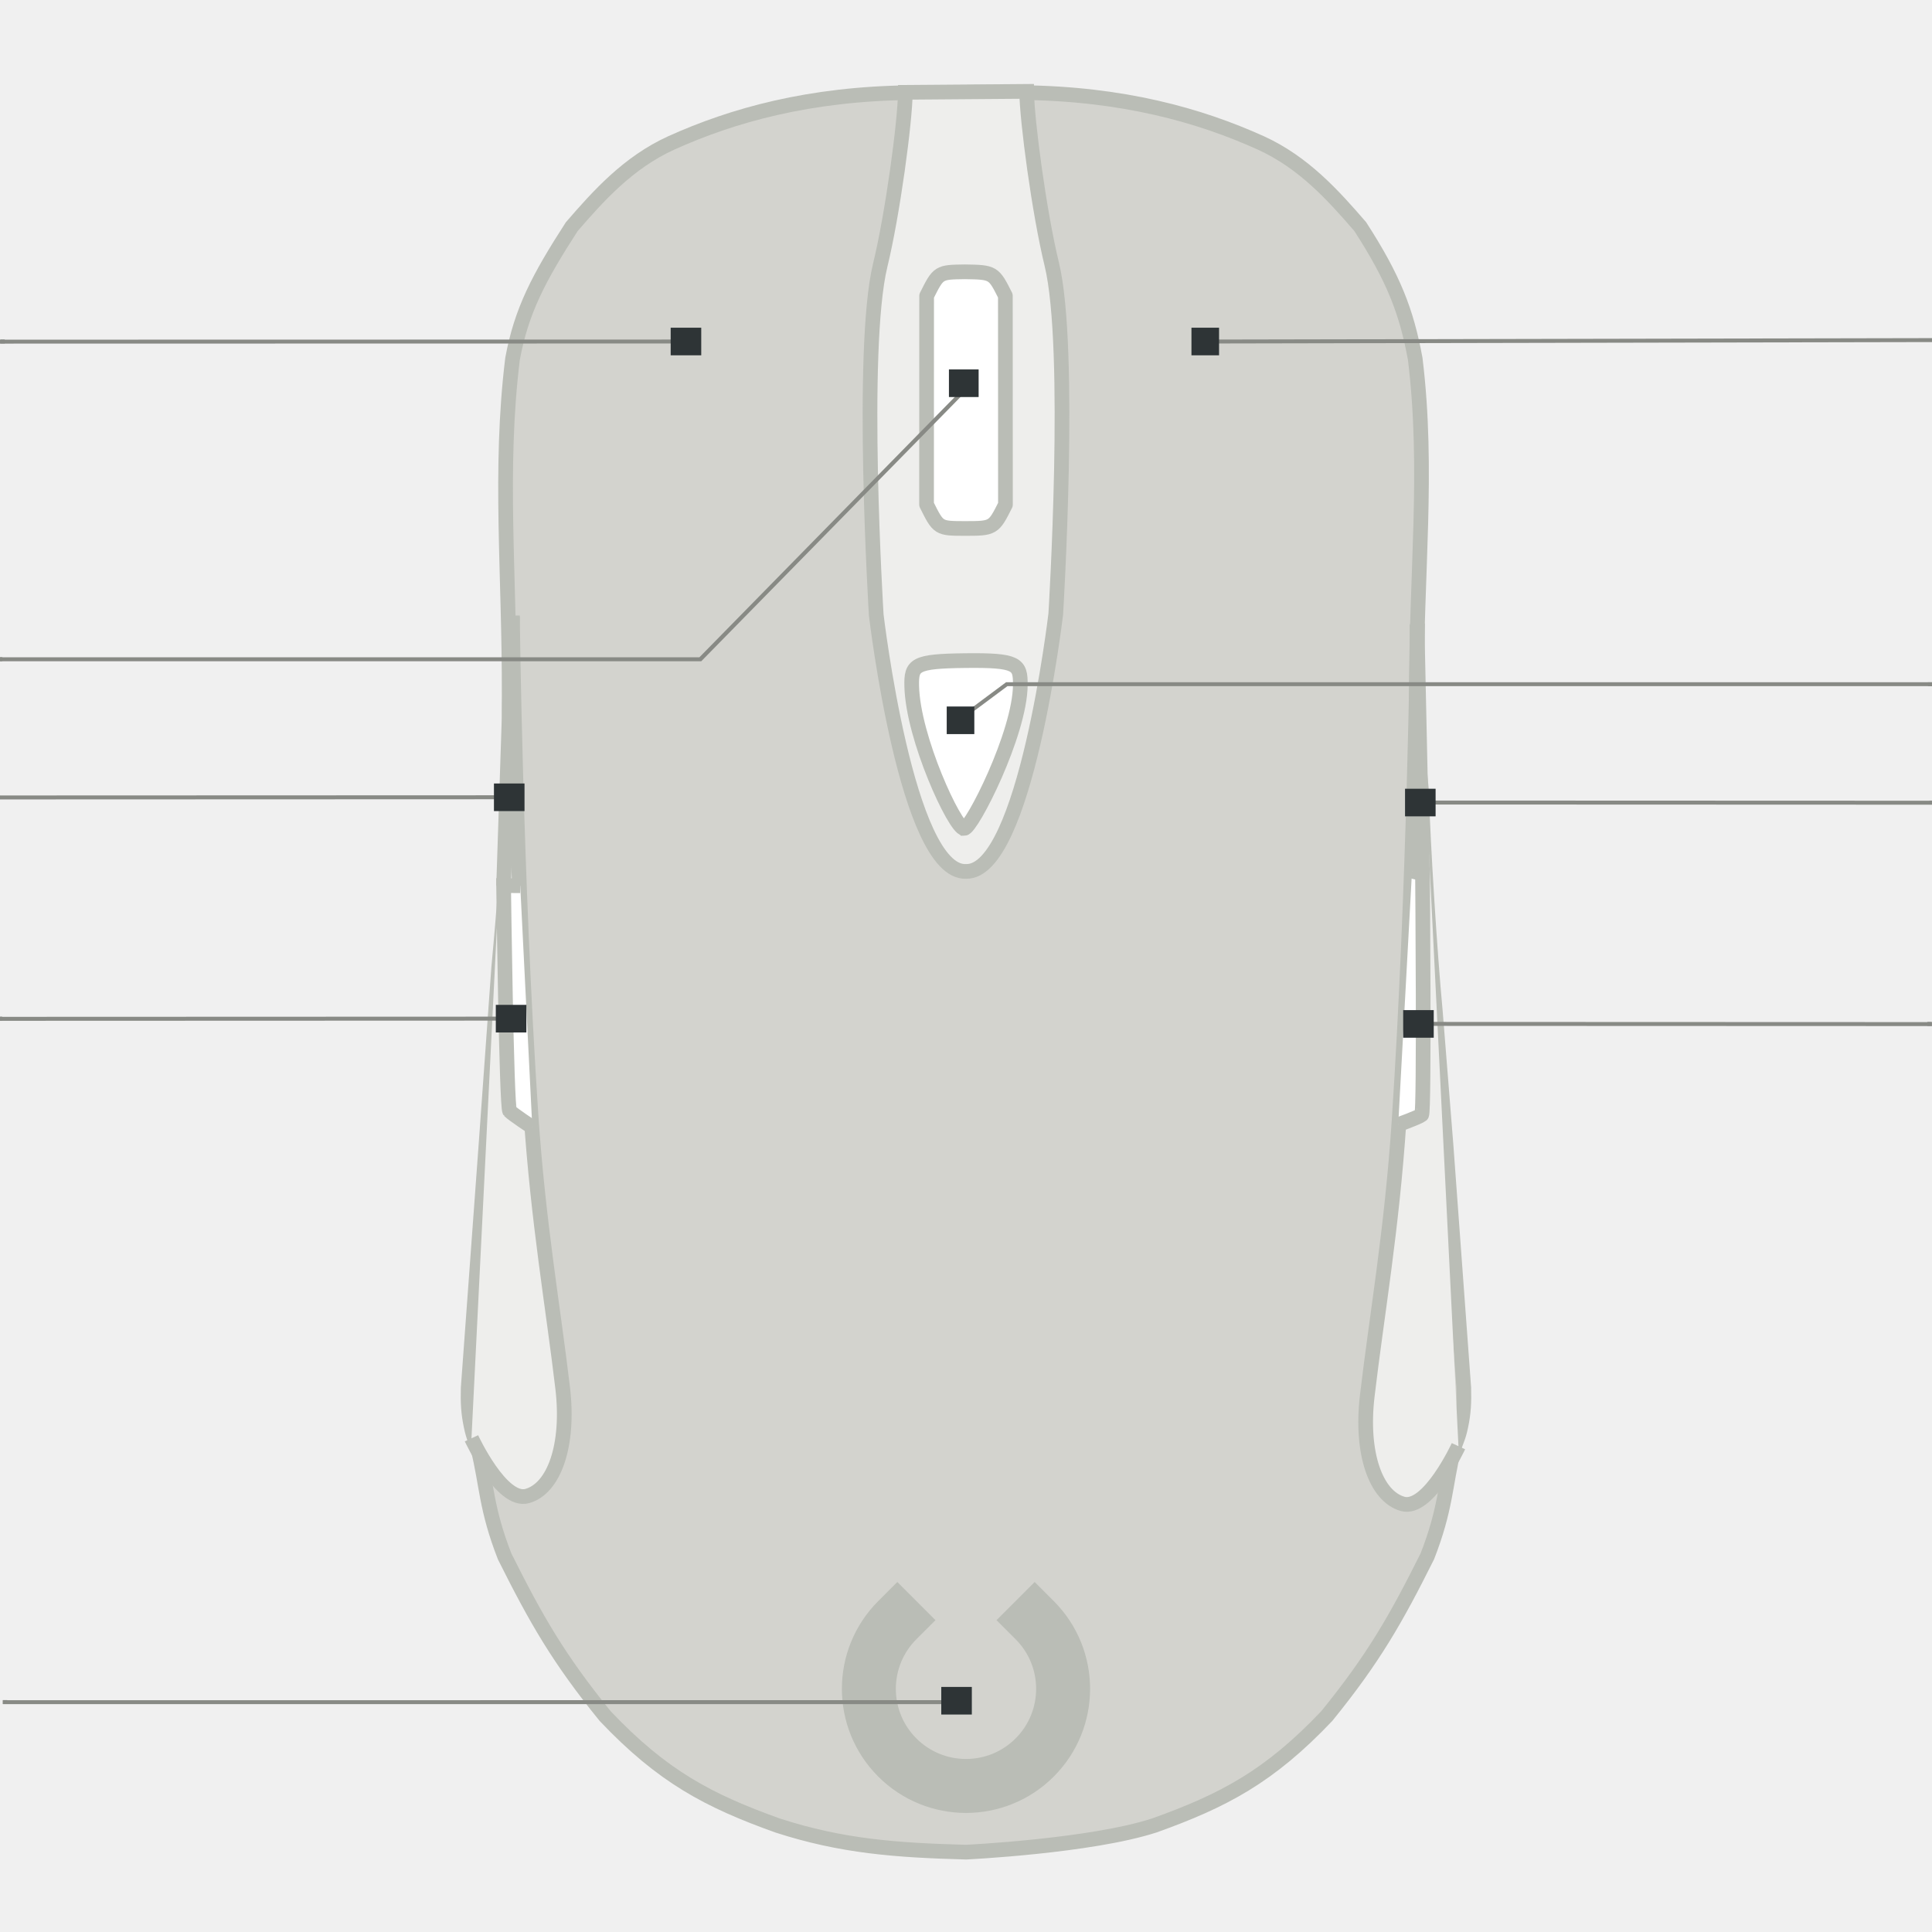
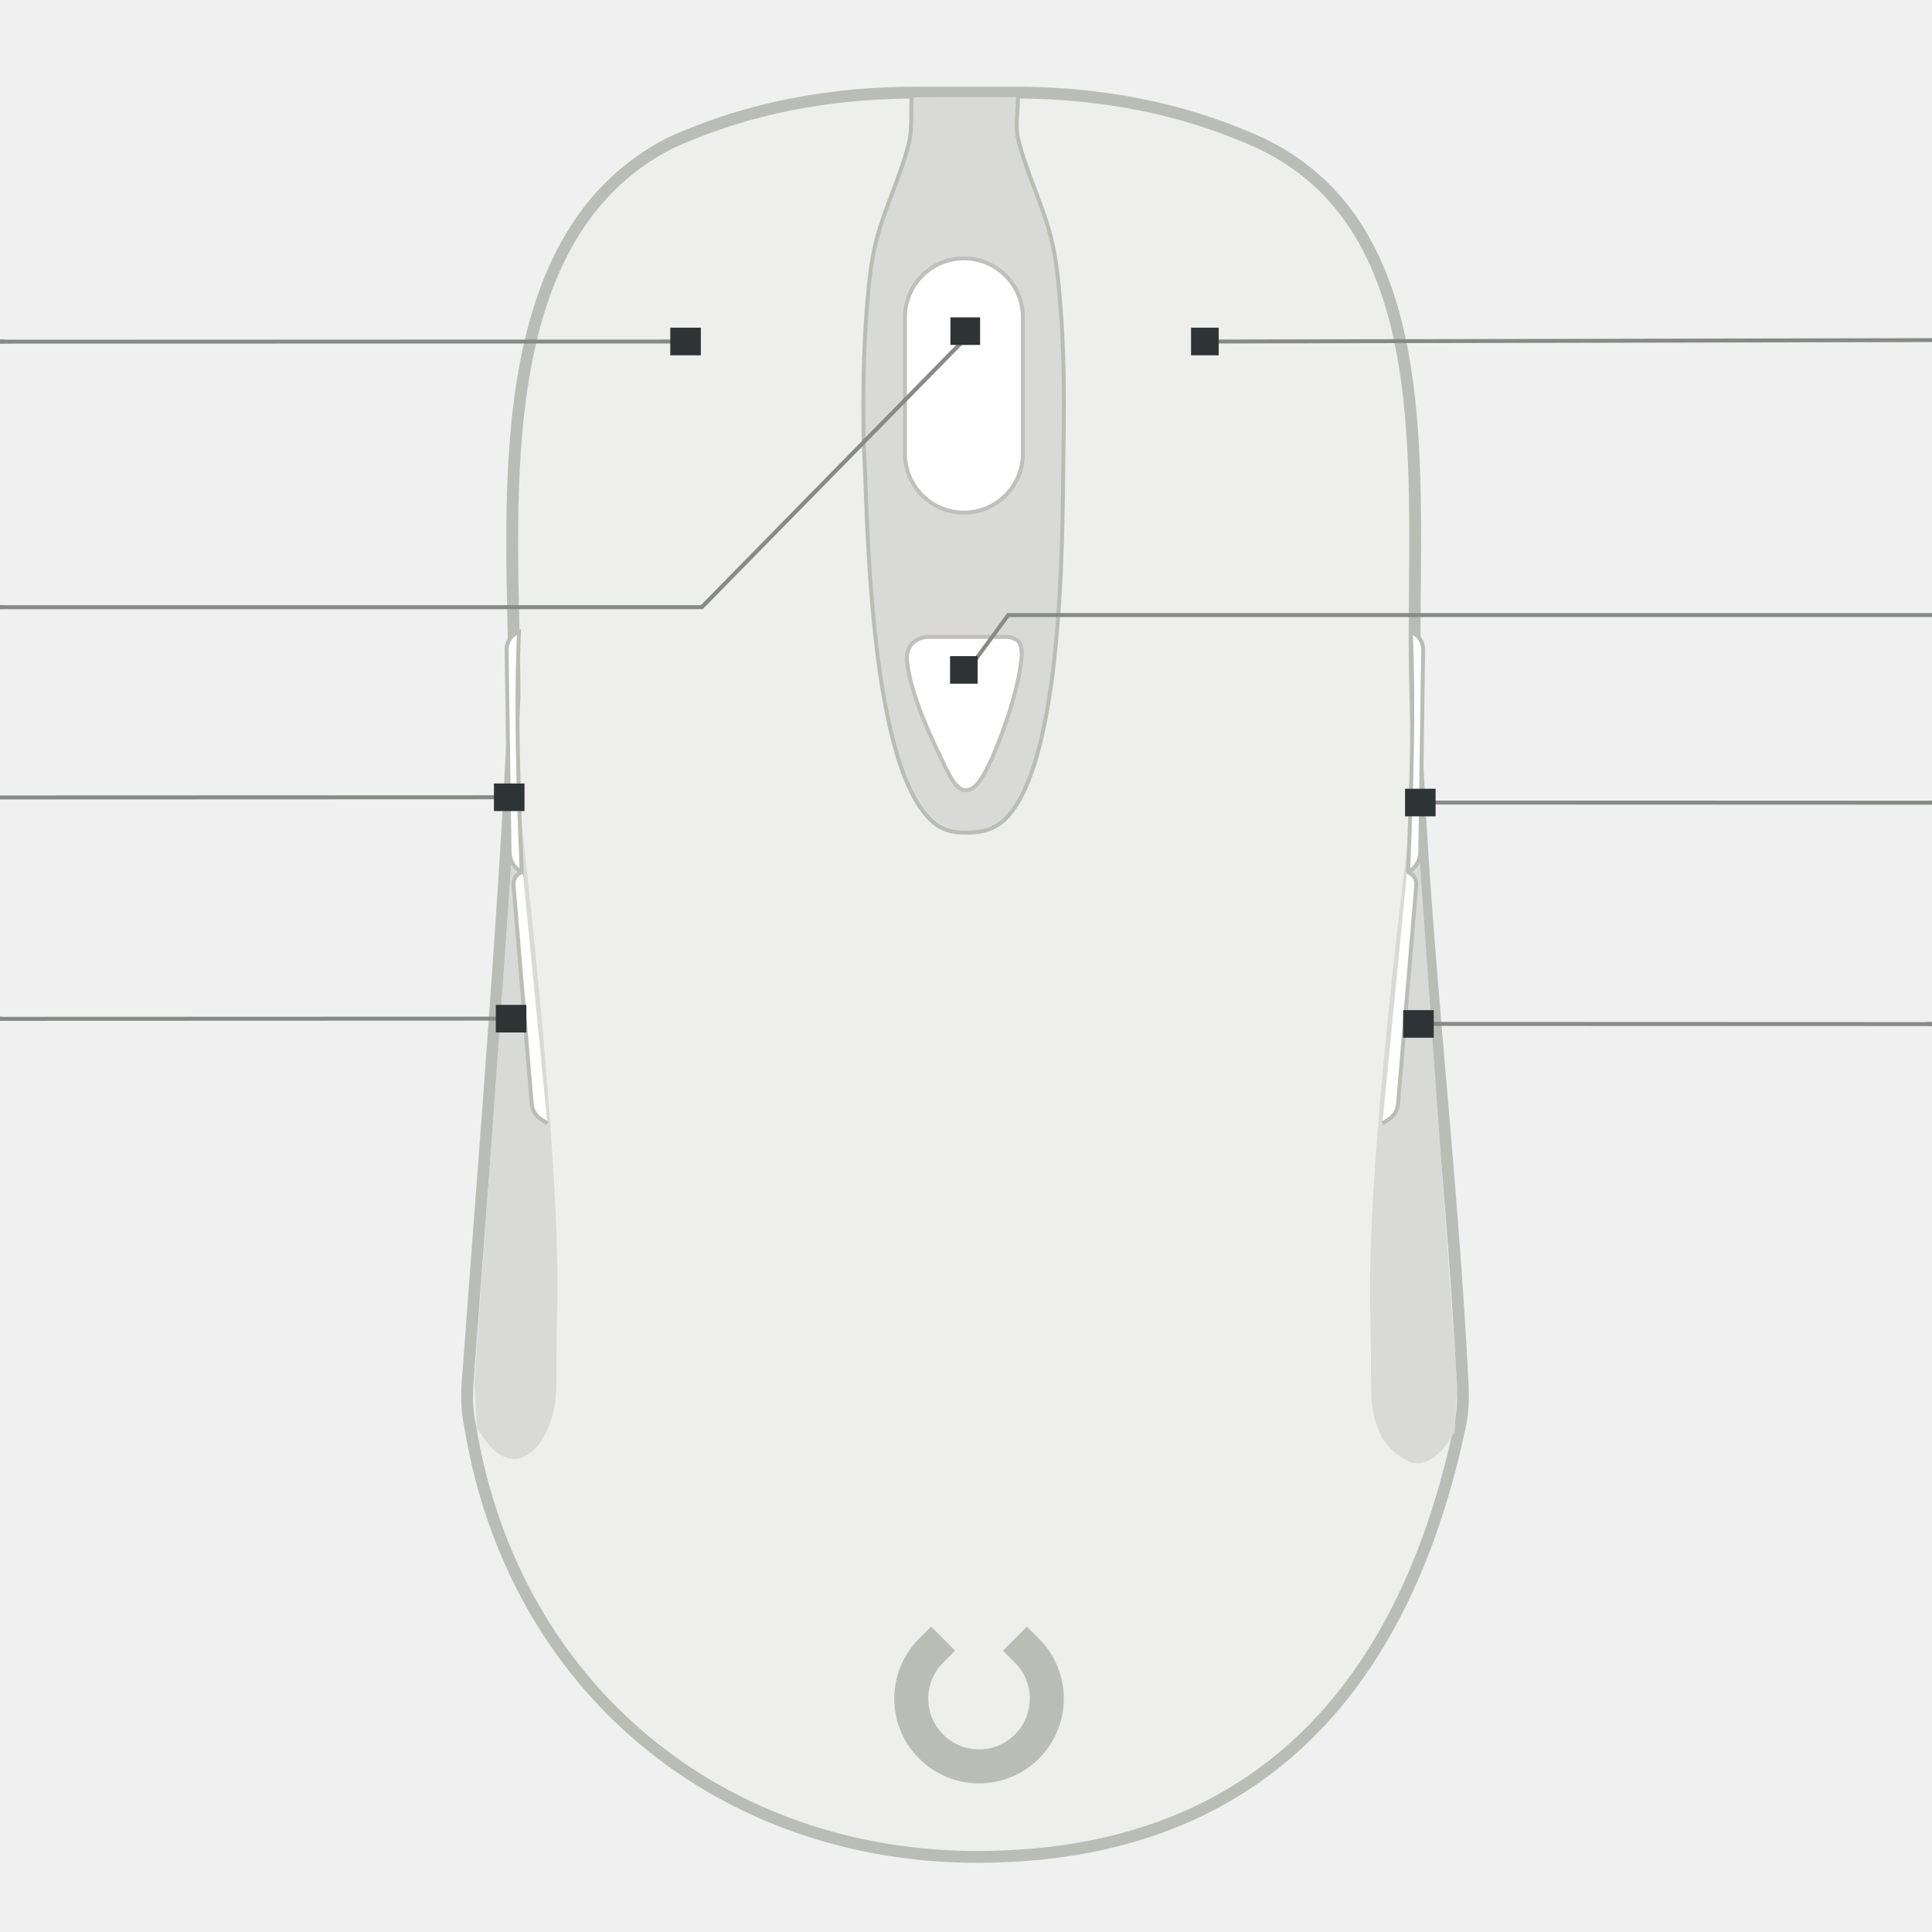
<svg xmlns="http://www.w3.org/2000/svg" width="490" height="490" viewBox="0 0 129.646 129.646" version="1.1" id="svg8">
-   <defs id="defs2" />
-   <g id="layer1" style="display:none" />
+   <defs id="defs2">
+     </defs>
  <g id="Device" style="display:inline;opacity:1" transform="translate(0,-167.3542)">
-     <path style="display:inline;fill:#d3d3ce;fill-opacity:1;fill-rule:evenodd;stroke:#babdb6;stroke-width:0.986;stroke-linecap:butt;stroke-linejoin:miter;stroke-miterlimit:4;stroke-dasharray:none;stroke-opacity:1" d="m 61.119,173.572 c -6.813,0.066 -11.972,1.521 -16.073,3.373 -2.887,1.312 -4.888,3.55 -6.681,5.622 -2.216,3.434 -3.375,5.636 -3.971,8.864 -0.919,7.494 -0.195,14.473 -0.226,22.622 -0.044,2.921 0.321,3.991 0.095,6.284 -0.132,4.051 -0.413,7.822 -0.794,11.906 l -0.86,11.972 -1.191,16.272 c -0.025,0.943 -1e-6,1.654 0.198,2.58 0.172,0.84 0.352,1.032 0.463,1.521 0.595,2.403 0.529,3.996 1.786,7.21 2.117,4.233 3.605,6.846 6.747,10.716 3.859,4.068 6.929,5.677 11.576,7.342 4.293,1.39 7.92,1.658 12.634,1.786 0,0 8.341,-0.399 12.634,-1.79 4.647,-1.665 7.717,-3.274 11.576,-7.342 3.142,-3.87 4.63,-6.482 6.747,-10.716 1.257,-3.214 1.191,-4.807 1.786,-7.21 0.111,-0.49 0.291,-0.681 0.463,-1.521 0.198,-0.926 0.223,-1.637 0.198,-2.58 l -1.191,-16.272 -0.718,-8.99 c -0.38,-4.085 -0.803,-10.837 -0.936,-14.889 -0.226,-2.293 -0.287,-3.362 -0.331,-6.284 -0.031,-8.149 0.836,-15.128 -0.084,-22.622 -0.595,-3.227 -1.471,-5.429 -3.687,-8.864 -1.793,-2.073 -3.793,-4.311 -6.681,-5.622 -4.101,-1.852 -9.26,-3.307 -16.073,-3.373 -3.028,-0.092 -5.295,0.05 -7.408,0.004 z" id="path926" />
-     <path id="path5205" style="display:inline;opacity:1;vector-effect:none;fill:#eeeeec;fill-opacity:1;fill-rule:evenodd;stroke:#babdb6;stroke-width:0.986;stroke-linecap:butt;stroke-linejoin:miter;stroke-miterlimit:4;stroke-dasharray:none;stroke-dashoffset:0;stroke-opacity:1;paint-order:markers fill stroke" d="m 68.894,173.486 c 0.017,1.975 0.845,8.147 1.685,11.602 1.369,5.633 0.267,23.47 0.267,23.47 0,0 -2.042,17.373 -6.023,17.272 -3.981,0.163 -6.023,-17.209 -6.023,-17.209 0,0 -1.102,-17.838 0.267,-23.47 0.84,-3.454 1.668,-9.627 1.685,-11.602 z" />
-     <path style="display:inline;opacity:1;vector-effect:none;fill:#ffffff;fill-opacity:1;stroke:#babdb6;stroke-width:0.986;stroke-linecap:butt;stroke-linejoin:miter;stroke-miterlimit:4;stroke-dasharray:none;stroke-dashoffset:0;stroke-opacity:1" d="m 64.695,222.949 c -0.607,-0.009 -3.441,-6.066 -3.514,-9.56 -0.03,-1.421 0.177,-1.667 3.592,-1.705 3.504,-0.04 3.703,0.226 3.695,1.628 -0.018,3.267 -3.27,9.645 -3.772,9.638 z" id="button7" mask="none" clip-path="none" />
-     <path style="display:inline;opacity:1;vector-effect:none;fill:#eeeeec;fill-opacity:1;stroke:#babdb6;stroke-width:0.986;stroke-linecap:butt;stroke-linejoin:miter;stroke-miterlimit:4;stroke-dasharray:none;stroke-dashoffset:0;stroke-opacity:1" d="m 95.122,209.189 c 0,0 -0.197,17.712 -1.242,33.444 -0.484,7.287 -1.492,12.976 -2.131,18.393 -0.455,3.86 0.581,6.737 2.373,7.245 1.728,0.49 3.747,-3.872 3.747,-3.872" id="path4742" />
-     <path id="path4744" d="m 34.385,208.661 c 0,0 0.197,17.712 1.242,33.444 0.484,7.287 1.492,12.976 2.131,18.393 0.455,3.86 -0.581,6.737 -2.373,7.245 -1.728,0.49 -3.747,-3.872 -3.747,-3.872" style="display:inline;opacity:1;vector-effect:none;fill:#eeeeec;fill-opacity:1;stroke:#babdb6;stroke-width:0.986;stroke-linecap:butt;stroke-linejoin:miter;stroke-miterlimit:4;stroke-dasharray:none;stroke-dashoffset:0;stroke-opacity:1" />
-     <path style="display:inline;opacity:1;vector-effect:none;fill:none;fill-opacity:1;stroke:#babdb6;stroke-width:0.986;stroke-linecap:butt;stroke-linejoin:miter;stroke-miterlimit:4;stroke-dasharray:none;stroke-dashoffset:0;stroke-opacity:1" d="m 33.794,226.799 0.595,-18.079" id="path58" />
-     <path style="display:inline;opacity:1;vector-effect:none;fill:#ffffff;fill-opacity:1;stroke:#babdb6;stroke-width:0.986;stroke-linecap:butt;stroke-linejoin:miter;stroke-miterlimit:4;stroke-dasharray:none;stroke-dashoffset:0;stroke-opacity:1" d="m 35.72,242.999 c 0,0 -1.306,-0.867 -1.52,-1.086 -0.215,-0.219 -0.406,-15.132 -0.406,-15.132 l 1.117,0.01" id="path56" />
-     <path style="display:inline;opacity:1;vector-effect:none;fill:none;fill-opacity:1;stroke:#babdb6;stroke-width:0.986;stroke-linecap:butt;stroke-linejoin:miter;stroke-miterlimit:4;stroke-dasharray:none;stroke-dashoffset:0;stroke-opacity:1" d="m 95.452,226.077 -0.363,-16.817" id="path54" />
-     <path style="display:inline;opacity:1;vector-effect:none;fill:#ffffff;fill-opacity:1;stroke:#babdb6;stroke-width:0.986;stroke-linecap:butt;stroke-linejoin:miter;stroke-miterlimit:4;stroke-dasharray:none;stroke-dashoffset:0;stroke-opacity:1" d="m 93.827,242.821 c 0,0 1.385,-0.495 1.574,-0.659 0.189,-0.164 0.056,-16.173 0.056,-16.173 l -0.704,-0.176" id="path52" />
-     <path style="display:inline;opacity:1;fill:none;fill-opacity:0.392;stroke:#babdb6;stroke-width:3.621;stroke-linecap:square;stroke-linejoin:bevel;stroke-miterlimit:4;stroke-dasharray:none;stroke-opacity:1" id="led0" d="m 69.431,276.074 a 6.517,6.517 0 0 1 10e-7,9.217 6.517,6.517 0 0 1 -9.217,0 6.517,6.517 0 0 1 -10e-7,-9.217" />
-     <path style="display:inline;opacity:1;vector-effect:none;fill:#ffffff;fill-opacity:1;stroke:#babdb6;stroke-width:0.986;stroke-linecap:butt;stroke-linejoin:round;stroke-miterlimit:4;stroke-dasharray:none;stroke-dashoffset:0;stroke-opacity:1;paint-order:normal" d="m 62.181,187.211 -0.005,13.998 c 0.799,1.605 0.794,1.603 2.56,1.608 1.925,-0.003 1.932,-0.005 2.734,-1.599 l -0.005,-14.016 c -0.791,-1.566 -0.793,-1.579 -2.723,-1.608 -1.767,0.024 -1.762,0.025 -2.561,1.617 z" id="button2" />
-     <rect id="button0" width="18.361" height="26.482" x="37.983" y="180.658" style="display:inline;fill:none;stroke-width:0.265" />
-     <rect id="button1" width="19.067" height="26.835" x="72.056" y="179.952" style="display:inline;fill:none;stroke-width:0.265" />
-     <rect id="button4" width="3.884" height="16.242" x="32.334" y="209.964" style="display:inline;fill:none;stroke-width:0.265" />
-     <rect id="button3" width="4.061" height="15.006" x="32.334" y="227.265" style="display:inline;fill:none;stroke-width:0.265" />
-     <rect id="button5" width="3.178" height="14.653" x="93.595" y="210.67" style="display:inline;fill:none;stroke-width:0.265" />
-     <rect id="button6" width="3.354" height="15.712" x="93.595" y="226.912" style="display:inline;fill:none;stroke-width:0.265" />
+     <path style="fill:#eeeeec;fill-opacity:1;fill-rule:evenodd;stroke:#babdb6;stroke-width:0.794;stroke-linecap:butt;stroke-linejoin:miter;stroke-miterlimit:4;stroke-dasharray:none;stroke-opacity:1" d="m 61.053,173.572 c -6.813,0.066 -11.972,1.521 -16.073,3.373 -12.688,6.482 -10.465,25.226 -10.451,37.108 -0.709,15.074 -1.997,30.341 -3.175,46.434 -0.025,0.943 -10e-7,1.654 0.198,2.58 2.883,17.644 16.964,28.995 34.269,28.893 19.399,-0.114 28.676,-12.458 32.142,-28.897 0.198,-0.926 0.223,-1.637 0.198,-2.58 -0.735,-15.362 -2.96,-32.8 -3.175,-46.434 -0.456,-13.151 2.392,-31.052 -10.451,-37.108 -4.101,-1.852 -9.26,-3.307 -16.073,-3.373 z" id="path926" />
+     <path transform="rotate(-90)" d="m -278.121,68.913 a 4.548,4.548 0 0 1 -6.432,0 4.548,4.548 0 0 1 0,-6.432 4.548,4.548 0 0 1 6.432,0" id="led0" style="color:#000000;display:inline;overflow:visible;vector-effect:none;fill:none;fill-opacity:1;stroke:#babdb6;stroke-width:2.281;stroke-linecap:square;stroke-linejoin:bevel;stroke-miterlimit:4;stroke-dasharray:none;stroke-opacity:1" />
+     <path style="fill:#d9dad7;fill-opacity:1;stroke:#babdb6;stroke-width:0.265;stroke-linecap:butt;stroke-linejoin:miter;stroke-miterlimit:4;stroke-dasharray:none;stroke-opacity:1" d="m 67.539,222.23 c 4.02,-4.183 3.745,-20.738 3.832,-25.372 0.048,-3.027 0.028,-6.062 -0.219,-9.079 -0.124,-1.51 -0.257,-3.034 -0.631,-4.502 -0.572,-2.242 -1.648,-4.336 -2.198,-6.583 -0.216,-0.882 0.005,-2 -0.012,-2.948 -1.272,3e-5 -4.766,-0.019 -7.137,0.009 -0.054,0.847 0.045,2.275 -0.171,3.157 -0.55,2.247 -1.626,4.342 -2.198,6.583 -0.375,1.468 -0.508,2.992 -0.631,4.502 -0.247,3.017 -0.267,6.052 -0.219,9.079 0.262,3.828 0.207,21.008 4.44,25.242 0.645,0.645 1.318,0.928 2.517,0.911 1.061,-0.015 1.903,-0.244 2.628,-0.999 z" id="path67" />
+     <rect style="display:inline;opacity:1;fill:#ffffff;fill-opacity:1;stroke:#c0bfbc;stroke-width:0.265;stroke-miterlimit:4;stroke-dasharray:none;stroke-opacity:1" id="button2" width="7.914" height="17.061" x="60.726" y="184.692" ry="3.957" rx="3.957" />
+     <path style="font-variation-settings:normal;opacity:1;vector-effect:none;fill:#ffffff;fill-opacity:1;stroke:#c0bfbc;stroke-width:0.265;stroke-linecap:butt;stroke-linejoin:miter;stroke-miterlimit:4;stroke-dasharray:none;stroke-dashoffset:0;stroke-opacity:1;-inkscape-stroke:none;stop-color:#000000;stop-opacity:1" d="m 63.167,218.263 c 0.413,0.853 0.913,2.124 1.659,2.121 0.787,-0.047 1.236,-1.134 1.731,-2.105 0.963,-2.274 1.866,-4.952 2.011,-7.016 -0.045,-0.754 -0.133,-0.963 -0.842,-1.169 H 62.16 c -0.833,0.12 -1.32,0.669 -1.31,1.45 0.121,1.812 1.213,4.509 2.316,6.719 z" id="button3" />
+     <path style="fill:#d9dad7;fill-opacity:1;stroke:none;stroke-width:0.561;stroke-linecap:butt;stroke-linejoin:miter;stroke-miterlimit:4;stroke-dasharray:none;stroke-opacity:1" d="m 94.925,220.254 c 0,0 -2.993,22.368 -2.993,33.619 0,1.858 0.066,2.789 0.066,4.729 0,2.725 -0.027,3.505 0.645,5.027 0.261,0.591 1.073,1.523 2.133,1.885 1.196,0.232 2.146,-0.875 2.844,-2.084 0.055,-1.025 0.11,-2.051 0.165,-3.076 z" id="path927" />
+     <path style="fill:#eeeeec;fill-opacity:1;stroke:none;stroke-width:0.265px;stroke-linecap:butt;stroke-linejoin:miter;stroke-opacity:1" d="m 74.015,179.005 c -0.37,5.351 -0.74,10.703 -1.109,16.054 5.647,2.609 11.294,5.217 16.94,7.826 0.159,-3.696 0.318,-7.391 0.478,-11.086 -1.117,-3.107 -2.235,-6.213 -3.352,-9.32 -4.319,-1.158 -8.637,-2.316 -12.956,-3.473 z" id="button1" />
+     <path style="fill:#eeeeec;fill-opacity:1;stroke:none;stroke-width:0.265px;stroke-linecap:butt;stroke-linejoin:miter;stroke-opacity:1" d="m 43.712,183.427 c -1.214,2.835 -2.428,5.671 -3.642,8.506 0.367,3.651 0.734,7.301 1.101,10.952 5.407,-2.567 10.814,-5.134 16.221,-7.702 -0.307,-5.362 -0.614,-10.723 -0.921,-16.085 -4.253,1.443 -8.506,2.886 -12.759,4.328 z" id="button0" />
+     <path style="display:inline;opacity:1;fill:#d9dad7;fill-opacity:1;stroke:none;stroke-width:0.561;stroke-linecap:butt;stroke-linejoin:miter;stroke-miterlimit:4;stroke-dasharray:none;stroke-opacity:1" d="m 34.695,219.976 c 0,0 2.712,22.368 2.712,33.619 0,1.858 -0.066,2.789 -0.066,4.729 0,2.725 0.027,3.505 -0.645,5.027 -0.261,0.591 -0.792,1.523 -1.853,1.885 -1.196,0.232 -2.146,-0.875 -2.844,-2.084 -0.055,-1.025 -0.11,-2.051 -0.165,-3.076 z" id="path927-7" />
  </g>
  <g id="Buttons" transform="translate(0,-2.645834)" style="display:inline">
-     <g transform="matrix(-0.2929453,0,0,0.2645833,70.2234,-40.7172)" style="display:inline" id="button0-path">
+     <g transform="matrix(-0.2929453,0,0,0.2645833,70.19679,-40.7172)" style="display:inline" id="button0-path">
      <path style="color:#000000;overflow:visible;opacity:1;vector-effect:none;fill:none;fill-opacity:1;stroke:#888a85;stroke-width:1;stroke-linecap:square;stroke-linejoin:miter;stroke-miterlimit:4;stroke-dasharray:none;stroke-dashoffset:0;stroke-opacity:1;marker:none;marker-start:none;marker-mid:none;marker-end:none;paint-order:normal" d="m 81.663,250.506 157.961,0.035" id="path966" />
      <rect style="color:#000000;overflow:visible;opacity:1;vector-effect:none;fill:#2e3436;fill-opacity:1;stroke:none;stroke-width:2;stroke-linecap:square;stroke-linejoin:miter;stroke-miterlimit:4;stroke-dasharray:none;stroke-dashoffset:0;stroke-opacity:1;marker:none;marker-start:none;marker-mid:none;marker-end:none;paint-order:normal" id="rect976" width="7" height="7" x="79.083" y="247.006" />
      <rect y="250.006" x="238.624" height="1" width="1" id="button0-leader" style="color:#000000;text-align:end;overflow:visible;vector-effect:none;fill:#888a85;fill-opacity:1;stroke:none;stroke-linecap:round" />
    </g>
-     <g transform="matrix(0.2645833,0,0,0.2645833,40.52926,-19.549)" style="display:inline" id="button1-path">
+     <g transform="matrix(0.2645833,0,0,0.2645833,40.50265,-19.549)" style="display:inline" id="button1-path">
      <path style="color:#000000;overflow:visible;opacity:1;vector-effect:none;fill:none;fill-opacity:1;stroke:#888a85;stroke-width:1;stroke-linecap:square;stroke-linejoin:miter;stroke-miterlimit:4;stroke-dasharray:none;stroke-dashoffset:0;stroke-opacity:1;marker:none;marker-start:none;marker-mid:none;marker-end:none;paint-order:normal" d="m 336.919,170.142 -183.575,0.364" id="path51" />
      <rect style="color:#000000;overflow:visible;opacity:1;vector-effect:none;fill:#2e3436;fill-opacity:1;stroke:none;stroke-width:2;stroke-linecap:square;stroke-linejoin:miter;stroke-miterlimit:4;stroke-dasharray:none;stroke-dashoffset:0;stroke-opacity:1;marker:none;marker-start:none;marker-mid:none;marker-end:none;paint-order:normal" id="rect53" width="7" height="7" x="149" y="167" />
      <rect y="169.753" x="336.919" height="1" width="1" id="button1-leader" style="color:#000000;text-align:start;overflow:visible;vector-effect:none;fill:#888a85;fill-opacity:1;stroke:none;stroke-linecap:round" />
    </g>
-     <g transform="matrix(-0.2847136,0,0,0.2645833,87.39531,-3.769287)" style="display:inline;opacity:1" id="button2-path">
+     <g transform="matrix(-0.2847136,0,0,0.2645833,87.49354,-7.264671)" style="display:inline;opacity:1" id="button2-path">
      <path id="path964-6" d="m 79.211,122.693 62.691,68.764 165.402,1e-5" style="color:#000000;overflow:visible;opacity:1;vector-effect:none;fill:none;fill-opacity:1;stroke:#888a85;stroke-width:1;stroke-linecap:square;stroke-linejoin:miter;stroke-miterlimit:4;stroke-dasharray:none;stroke-dashoffset:0;stroke-opacity:1;marker:none;marker-start:none;marker-mid:none;marker-end:none;paint-order:normal" />
      <rect style="color:#000000;text-align:end;overflow:visible;vector-effect:none;fill:#888a85;fill-opacity:1;stroke:none;stroke-linecap:round" id="button2-leader" width="1" height="1" x="306.405" y="190.934" />
      <rect y="117.943" x="76.303" height="7" width="7" id="rect974-5" style="color:#000000;overflow:visible;opacity:1;vector-effect:none;fill:#2e3436;fill-opacity:1;stroke:none;stroke-width:2;stroke-linecap:square;stroke-linejoin:miter;stroke-miterlimit:4;stroke-dasharray:none;stroke-dashoffset:0;stroke-opacity:1;marker:none;marker-start:none;marker-mid:none;marker-end:none;paint-order:normal" />
    </g>
-     <g transform="matrix(0.2645833,0,0,0.2645833,13.52311,5.869878)" style="display:inline" id="button7-path">
-       <path style="color:#000000;overflow:visible;opacity:1;vector-effect:none;fill:none;fill-opacity:1;stroke:#888a85;stroke-width:1;stroke-linecap:square;stroke-linejoin:miter;stroke-miterlimit:4;stroke-dasharray:none;stroke-dashoffset:0;stroke-opacity:1;marker:none;marker-start:none;marker-mid:none;marker-end:none;paint-order:normal" d="M 438.518,161.342 H 204.226 l -10.41,7.751" id="path51-1-9-6-0" />
-       <rect style="color:#000000;overflow:visible;opacity:1;vector-effect:none;fill:#2e3436;fill-opacity:1;stroke:none;stroke-width:2;stroke-linecap:square;stroke-linejoin:miter;stroke-miterlimit:4;stroke-dasharray:none;stroke-dashoffset:0;stroke-opacity:1;marker:none;marker-start:none;marker-mid:none;marker-end:none;paint-order:normal" id="rect53-2-3-2-2" width="7" height="7" x="189" y="167" />
-       <rect y="160.862" x="437.879" height="1" width="1" id="button7-leader" style="color:#000000;text-align:start;overflow:visible;vector-effect:none;fill:#888a85;fill-opacity:1;stroke:none;stroke-linecap:round" />
+     <g transform="matrix(0.2645833,0,0,0.2645833,13.74617,-3.243085)" style="display:inline" id="button3-path">
+       <path style="color:#000000;overflow:visible;opacity:1;vector-effect:none;fill:none;fill-opacity:1;stroke:#888a85;stroke-width:1;stroke-linecap:square;stroke-linejoin:miter;stroke-miterlimit:4;stroke-dasharray:none;stroke-dashoffset:0;stroke-opacity:1;marker:none;marker-start:none;marker-mid:none;marker-end:none;paint-order:normal" d="M 438.046,178.257 H 203.754 l -10.41,14.164" id="path51-1-9-6-0" />
+       <rect style="color:#000000;overflow:visible;opacity:1;vector-effect:none;fill:#2e3436;fill-opacity:1;stroke:none;stroke-width:2;stroke-linecap:square;stroke-linejoin:miter;stroke-miterlimit:4;stroke-dasharray:none;stroke-dashoffset:0;stroke-opacity:1;marker:none;marker-start:none;marker-mid:none;marker-end:none;paint-order:normal" id="rect53-2-3-2-2" width="7" height="7" x="189" y="188.668" />
+       <rect y="177.793" x="438.046" height="1" width="1" id="button3-leader" style="color:#000000;text-align:start;overflow:visible;vector-effect:none;fill:#888a85;fill-opacity:1;stroke:none;stroke-linecap:round" />
    </g>
-     <g id="button3-path" style="display:inline" transform="matrix(-0.2929453,0,0,0.2645833,58.36406,-10.13259)">
+     <path style="font-variation-settings:normal;display:inline;opacity:1;vector-effect:none;fill:#ffffff;fill-opacity:1;stroke:#babdb6;stroke-width:0.265;stroke-linecap:butt;stroke-linejoin:miter;stroke-miterlimit:4;stroke-dasharray:none;stroke-dashoffset:0;stroke-opacity:1;-inkscape-stroke:none;stop-color:#000000;stop-opacity:1" d="M 35.008,61.165 A 1.516,1.516 59.029 0 1 34.191,59.803 L 33.997,46.248 a 1.248,1.248 124.678 0 1 0.83,-1.199 c -0.228,5.455 -0.033,10.789 0.182,16.117 z" id="path8881" />
+     <g id="button3-path-5" style="display:inline" transform="matrix(-0.2929453,0,0,0.2645833,58.36406,-10.13259)">
      <path id="path64" d="m 81.66,250.5 118.042,0.048" style="color:#000000;overflow:visible;opacity:1;vector-effect:none;fill:none;fill-opacity:1;stroke:#888a85;stroke-width:1.006;stroke-linecap:square;stroke-linejoin:miter;stroke-miterlimit:4;stroke-dasharray:none;stroke-dashoffset:0;stroke-opacity:1;marker:none;marker-start:none;marker-mid:none;marker-end:none;paint-order:normal" />
      <rect y="247.006" x="79.083" height="7" width="7" id="rect66" style="color:#000000;overflow:visible;opacity:1;vector-effect:none;fill:#2e3436;fill-opacity:1;stroke:none;stroke-width:2;stroke-linecap:square;stroke-linejoin:miter;stroke-miterlimit:4;stroke-dasharray:none;stroke-dashoffset:0;stroke-opacity:1;marker:none;marker-start:none;marker-mid:none;marker-end:none;paint-order:normal" />
-       <rect style="color:#000000;text-align:end;overflow:visible;vector-effect:none;fill:#888a85;fill-opacity:1;stroke:none;stroke-linecap:round" id="button3-leader" width="1" height="1" x="199.226" y="250.006" />
+       <rect style="color:#000000;text-align:end;overflow:visible;vector-effect:none;fill:#888a85;fill-opacity:1;stroke:none;stroke-linecap:round" id="button3-leader-6" width="1" height="1" x="199.226" y="250.006" />
    </g>
+     <path style="font-variation-settings:normal;display:inline;opacity:1;vector-effect:none;fill:#ffffff;fill-opacity:1;stroke:#babdb6;stroke-width:0.265;stroke-linecap:butt;stroke-linejoin:miter;stroke-miterlimit:4;stroke-dasharray:none;stroke-dashoffset:0;stroke-opacity:1;-inkscape-stroke:none;stop-color:#000000;stop-opacity:1" d="m 94.489,61.165 a 1.516,1.516 120.971 0 0 0.818,-1.362 L 95.501,46.248 A 1.248,1.248 55.322 0 0 94.671,45.049 c 0.228,5.455 0.033,10.789 -0.182,16.117 z" id="button5" />
+     <path style="display:inline;fill:#ffffff;fill-opacity:1;stroke:#babdb6;stroke-width:0.265;stroke-linecap:butt;stroke-linejoin:miter;stroke-miterlimit:4;stroke-dasharray:none;stroke-dashoffset:0;stroke-opacity:1" d="M 36.73,78.03 36.28,77.737 A 1.326,1.326 59.167 0 1 35.683,76.736 L 34.463,62.066 a 0.829,0.829 124.007 0 1 0.616,-0.913" id="button4" />
    <g transform="matrix(-0.2929453,0,0,0.2645833,58.4889,4.722785)" style="display:inline" id="button4-path">
      <path style="color:#000000;overflow:visible;opacity:1;vector-effect:none;fill:none;fill-opacity:1;stroke:#888a85;stroke-width:1.006;stroke-linecap:square;stroke-linejoin:miter;stroke-miterlimit:4;stroke-dasharray:none;stroke-dashoffset:0;stroke-opacity:1;marker:none;marker-start:none;marker-mid:none;marker-end:none;paint-order:normal" d="m 81.66,250.5 118.042,0.048" id="path72" />
      <rect style="color:#000000;overflow:visible;opacity:1;vector-effect:none;fill:#2e3436;fill-opacity:1;stroke:none;stroke-width:2;stroke-linecap:square;stroke-linejoin:miter;stroke-miterlimit:4;stroke-dasharray:none;stroke-dashoffset:0;stroke-opacity:1;marker:none;marker-start:none;marker-mid:none;marker-end:none;paint-order:normal" id="rect74" width="7" height="7" x="79.083" y="247.006" />
      <rect y="250.006" x="199.151" height="1" width="1" id="button4-leader" style="color:#000000;text-align:end;overflow:visible;vector-effect:none;fill:#888a85;fill-opacity:1;stroke:none;stroke-linecap:round" />
    </g>
+     <path style="display:inline;fill:#ffffff;fill-opacity:1;stroke:#babdb6;stroke-width:0.265;stroke-linecap:butt;stroke-linejoin:miter;stroke-miterlimit:4;stroke-dasharray:none;stroke-dashoffset:0;stroke-opacity:1" d="M 92.768,78.03 93.218,77.737 A 1.326,1.326 120.833 0 0 93.815,76.736 L 95.035,62.066 A 0.829,0.829 55.993 0 0 94.419,61.153" id="button6" />
    <g transform="matrix(0.2929453,0,0,0.2645833,71.11741,-9.779506)" style="display:inline" id="button5-path">
      <path style="color:#000000;overflow:visible;opacity:1;vector-effect:none;fill:none;fill-opacity:1;stroke:#888a85;stroke-width:1.006;stroke-linecap:square;stroke-linejoin:miter;stroke-miterlimit:4;stroke-dasharray:none;stroke-dashoffset:0;stroke-opacity:1;marker:none;marker-start:none;marker-mid:none;marker-end:none;paint-order:normal" d="m 81.66,250.5 118.042,0.048" id="path80" />
      <rect style="color:#000000;overflow:visible;opacity:1;vector-effect:none;fill:#2e3436;fill-opacity:1;stroke:none;stroke-width:2;stroke-linecap:square;stroke-linejoin:miter;stroke-miterlimit:4;stroke-dasharray:none;stroke-dashoffset:0;stroke-opacity:1;marker:none;marker-start:none;marker-mid:none;marker-end:none;paint-order:normal" id="rect82" width="7" height="7" x="79.083" y="247.006" />
      <rect y="250.006" x="199.226" height="1" width="1" id="button5-leader" style="color:#000000;text-align:start;overflow:visible;vector-effect:none;fill:#888a85;fill-opacity:1;stroke:none;stroke-linecap:round" />
    </g>
    <g id="button6-path" style="display:inline" transform="matrix(0.2929453,0,0,0.2645833,70.99257,5.075873)">
      <path id="path88" d="m 81.66,250.5 118.042,0.048" style="color:#000000;overflow:visible;opacity:1;vector-effect:none;fill:none;fill-opacity:1;stroke:#888a85;stroke-width:1.006;stroke-linecap:square;stroke-linejoin:miter;stroke-miterlimit:4;stroke-dasharray:none;stroke-dashoffset:0;stroke-opacity:1;marker:none;marker-start:none;marker-mid:none;marker-end:none;paint-order:normal" />
      <rect y="247.006" x="79.083" height="7" width="7" id="rect90" style="color:#000000;overflow:visible;opacity:1;vector-effect:none;fill:#2e3436;fill-opacity:1;stroke:none;stroke-width:2;stroke-linecap:square;stroke-linejoin:miter;stroke-miterlimit:4;stroke-dasharray:none;stroke-dashoffset:0;stroke-opacity:1;marker:none;marker-start:none;marker-mid:none;marker-end:none;paint-order:normal" />
      <rect style="color:#000000;text-align:start;overflow:visible;vector-effect:none;fill:#888a85;fill-opacity:1;stroke:none;stroke-linecap:round" id="button6-leader" width="1" height="1" x="199.151" y="250.006" />
    </g>
  </g>
-   <g id="LEDs" transform="translate(0,-2.645834)" style="display:inline">
-     <g transform="matrix(-0.2929453,0,0,0.2645833,70.14574,50.59049)" style="display:inline" id="led0-path">
-       <path style="color:#000000;overflow:visible;opacity:1;vector-effect:none;fill:none;fill-opacity:1;stroke:#888a85;stroke-width:1;stroke-linecap:square;stroke-linejoin:miter;stroke-miterlimit:4;stroke-dasharray:none;stroke-dashoffset:0;stroke-opacity:1;marker:none;marker-start:none;marker-mid:none;marker-end:none;paint-order:normal" d="m 19.289,250.495 219.012,0.008" id="path966-0-2" />
-       <rect style="color:#000000;overflow:visible;opacity:1;vector-effect:none;fill:#2e3436;fill-opacity:1;stroke:none;stroke-width:2;stroke-linecap:square;stroke-linejoin:miter;stroke-miterlimit:4;stroke-dasharray:none;stroke-dashoffset:0;stroke-opacity:1;marker:none;marker-start:none;marker-mid:none;marker-end:none;paint-order:normal" id="rect976-2-1" width="7" height="7" x="16.834" y="246.637" />
-       <rect y="249.973" x="237.785" height="1" width="1" id="led0-leader" style="color:#000000;text-align:end;overflow:visible;vector-effect:none;fill:#888a85;fill-opacity:1;stroke:none;stroke-linecap:round" />
-     </g>
-   </g>
+   <g id="LEDs" transform="translate(0,-2.645834)" style="display:none" />
</svg>
